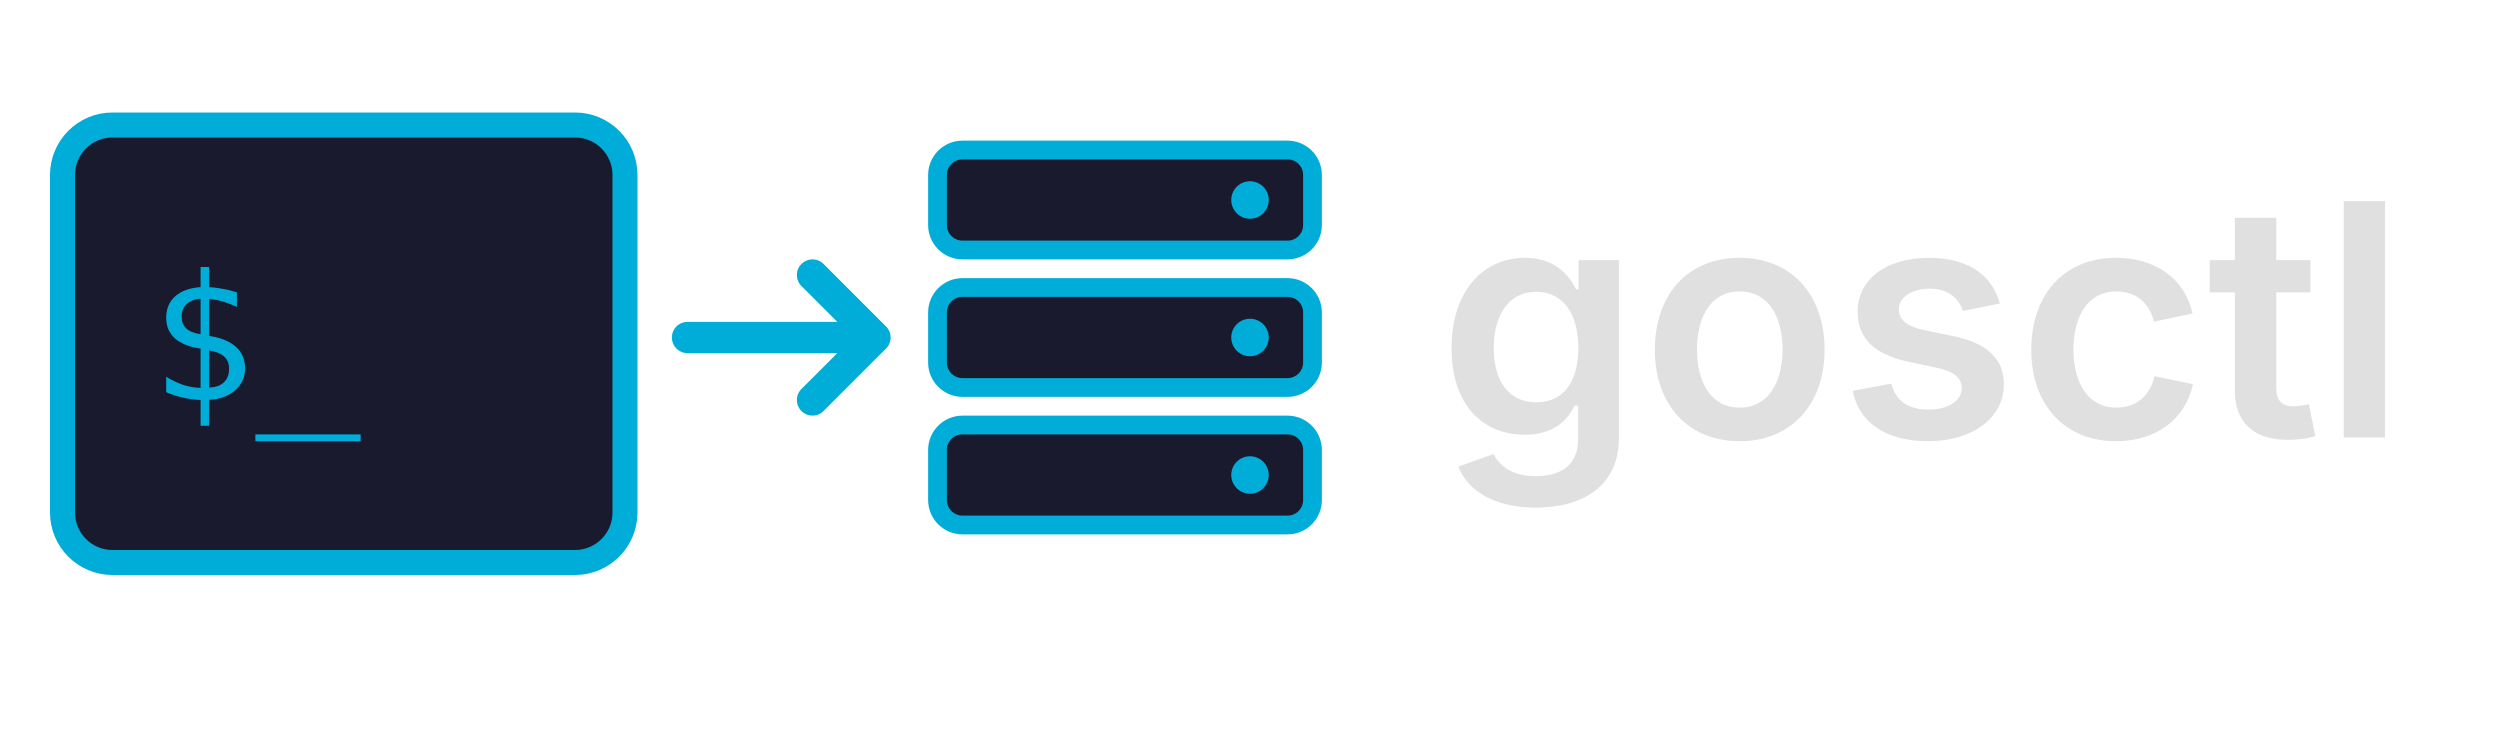
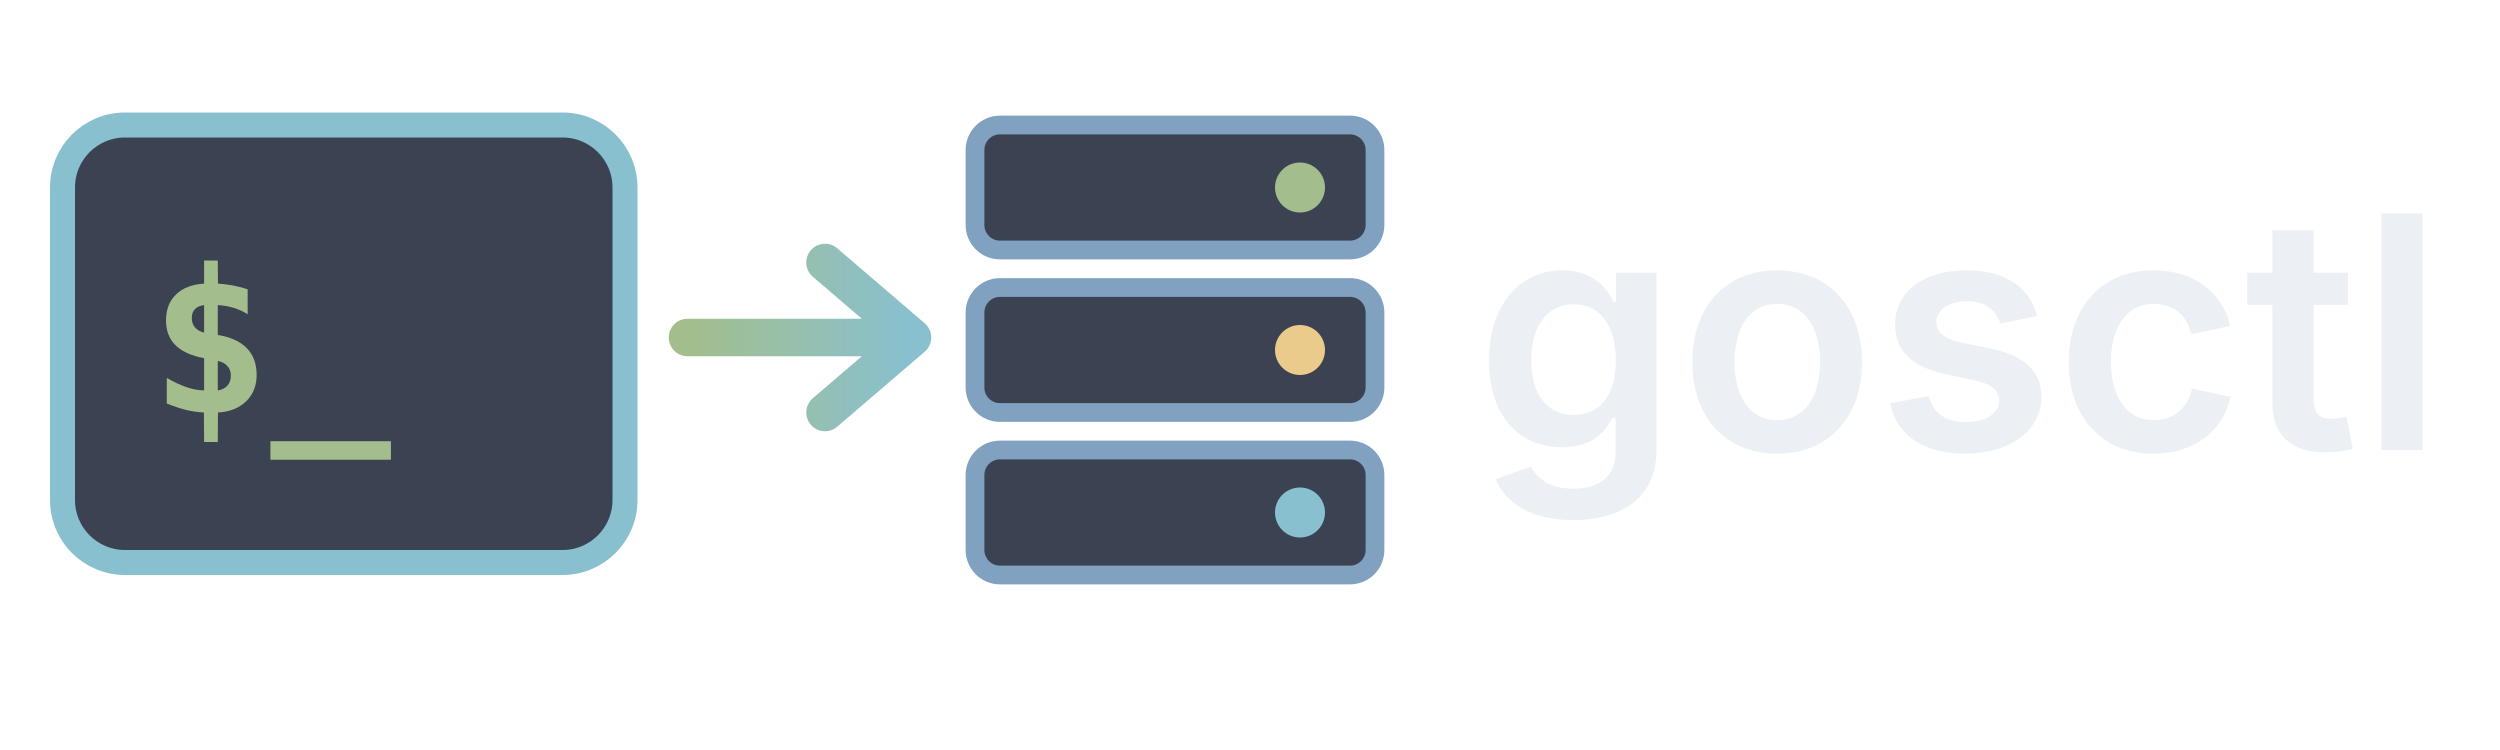
<svg xmlns="http://www.w3.org/2000/svg" viewBox="0 0 200 60" width="400" height="120">
  <defs>
-     <linearGradient id="grad" x1="0%" y1="0%" x2="100%" y2="100%">
-       <stop offset="0%" style="stop-color:#00ADD8" />
-       <stop offset="100%" style="stop-color:#007d9c" />
+     <linearGradient id="arrow-grad" x1="0%" y1="0%" x2="100%" y2="0%">
+       <stop offset="0%" style="stop-color:#a3be8c" />
+       <stop offset="100%" style="stop-color:#88c0d0" />
    </linearGradient>
  </defs>
-   <rect x="5" y="10" width="45" height="35" rx="4" fill="#1a1a2e" stroke="#00ADD8" stroke-width="2" />
-   <text x="12" y="32" font-family="monospace" font-size="14" fill="#00ADD8">$_</text>
-   <path d="M55 27 L70 27 M65 22 L70 27 L65 32" stroke="#00ADD8" stroke-width="2.5" fill="none" stroke-linecap="round" stroke-linejoin="round" />
-   <rect x="75" y="12" width="30" height="8" rx="2" fill="#1a1a2e" stroke="#00ADD8" stroke-width="1.5" />
-   <rect x="75" y="23" width="30" height="8" rx="2" fill="#1a1a2e" stroke="#00ADD8" stroke-width="1.5" />
-   <rect x="75" y="34" width="30" height="8" rx="2" fill="#1a1a2e" stroke="#00ADD8" stroke-width="1.5" />
-   <circle cx="100" cy="16" r="1.5" fill="#00ADD8" />
-   <circle cx="100" cy="27" r="1.5" fill="#00ADD8" />
-   <circle cx="100" cy="38" r="1.5" fill="#00ADD8" />
-   <text x="115" y="35" font-family="system-ui, -apple-system, sans-serif" font-size="26" font-weight="600" fill="#e0e0e0">gosctl</text>
+   <rect x="5" y="10" width="45" height="35" rx="5" fill="#3b4252" stroke="#88c0d0" stroke-width="2" />
+   <text x="12" y="33" font-family="monospace" font-size="16" font-weight="bold" fill="#a3be8c">$_</text>
+   <path d="M55 27 L72 27 M66 21 L73 27 L66 33" stroke="url(#arrow-grad)" stroke-width="3" fill="none" stroke-linecap="round" stroke-linejoin="round" />
+   <rect x="78" y="10" width="32" height="10" rx="2" fill="#3b4252" stroke="#81a1c1" stroke-width="1.5" />
+   <rect x="78" y="23" width="32" height="10" rx="2" fill="#3b4252" stroke="#81a1c1" stroke-width="1.5" />
+   <rect x="78" y="36" width="32" height="10" rx="2" fill="#3b4252" stroke="#81a1c1" stroke-width="1.5" />
+   <circle cx="104" cy="15" r="2" fill="#a3be8c" />
+   <circle cx="104" cy="28" r="2" fill="#ebcb8b" />
+   <circle cx="104" cy="41" r="2" fill="#88c0d0" />
+   <text x="118" y="36" font-family="system-ui, -apple-system, sans-serif" font-size="26" font-weight="600" fill="#eceff4">gosctl</text>
</svg>
